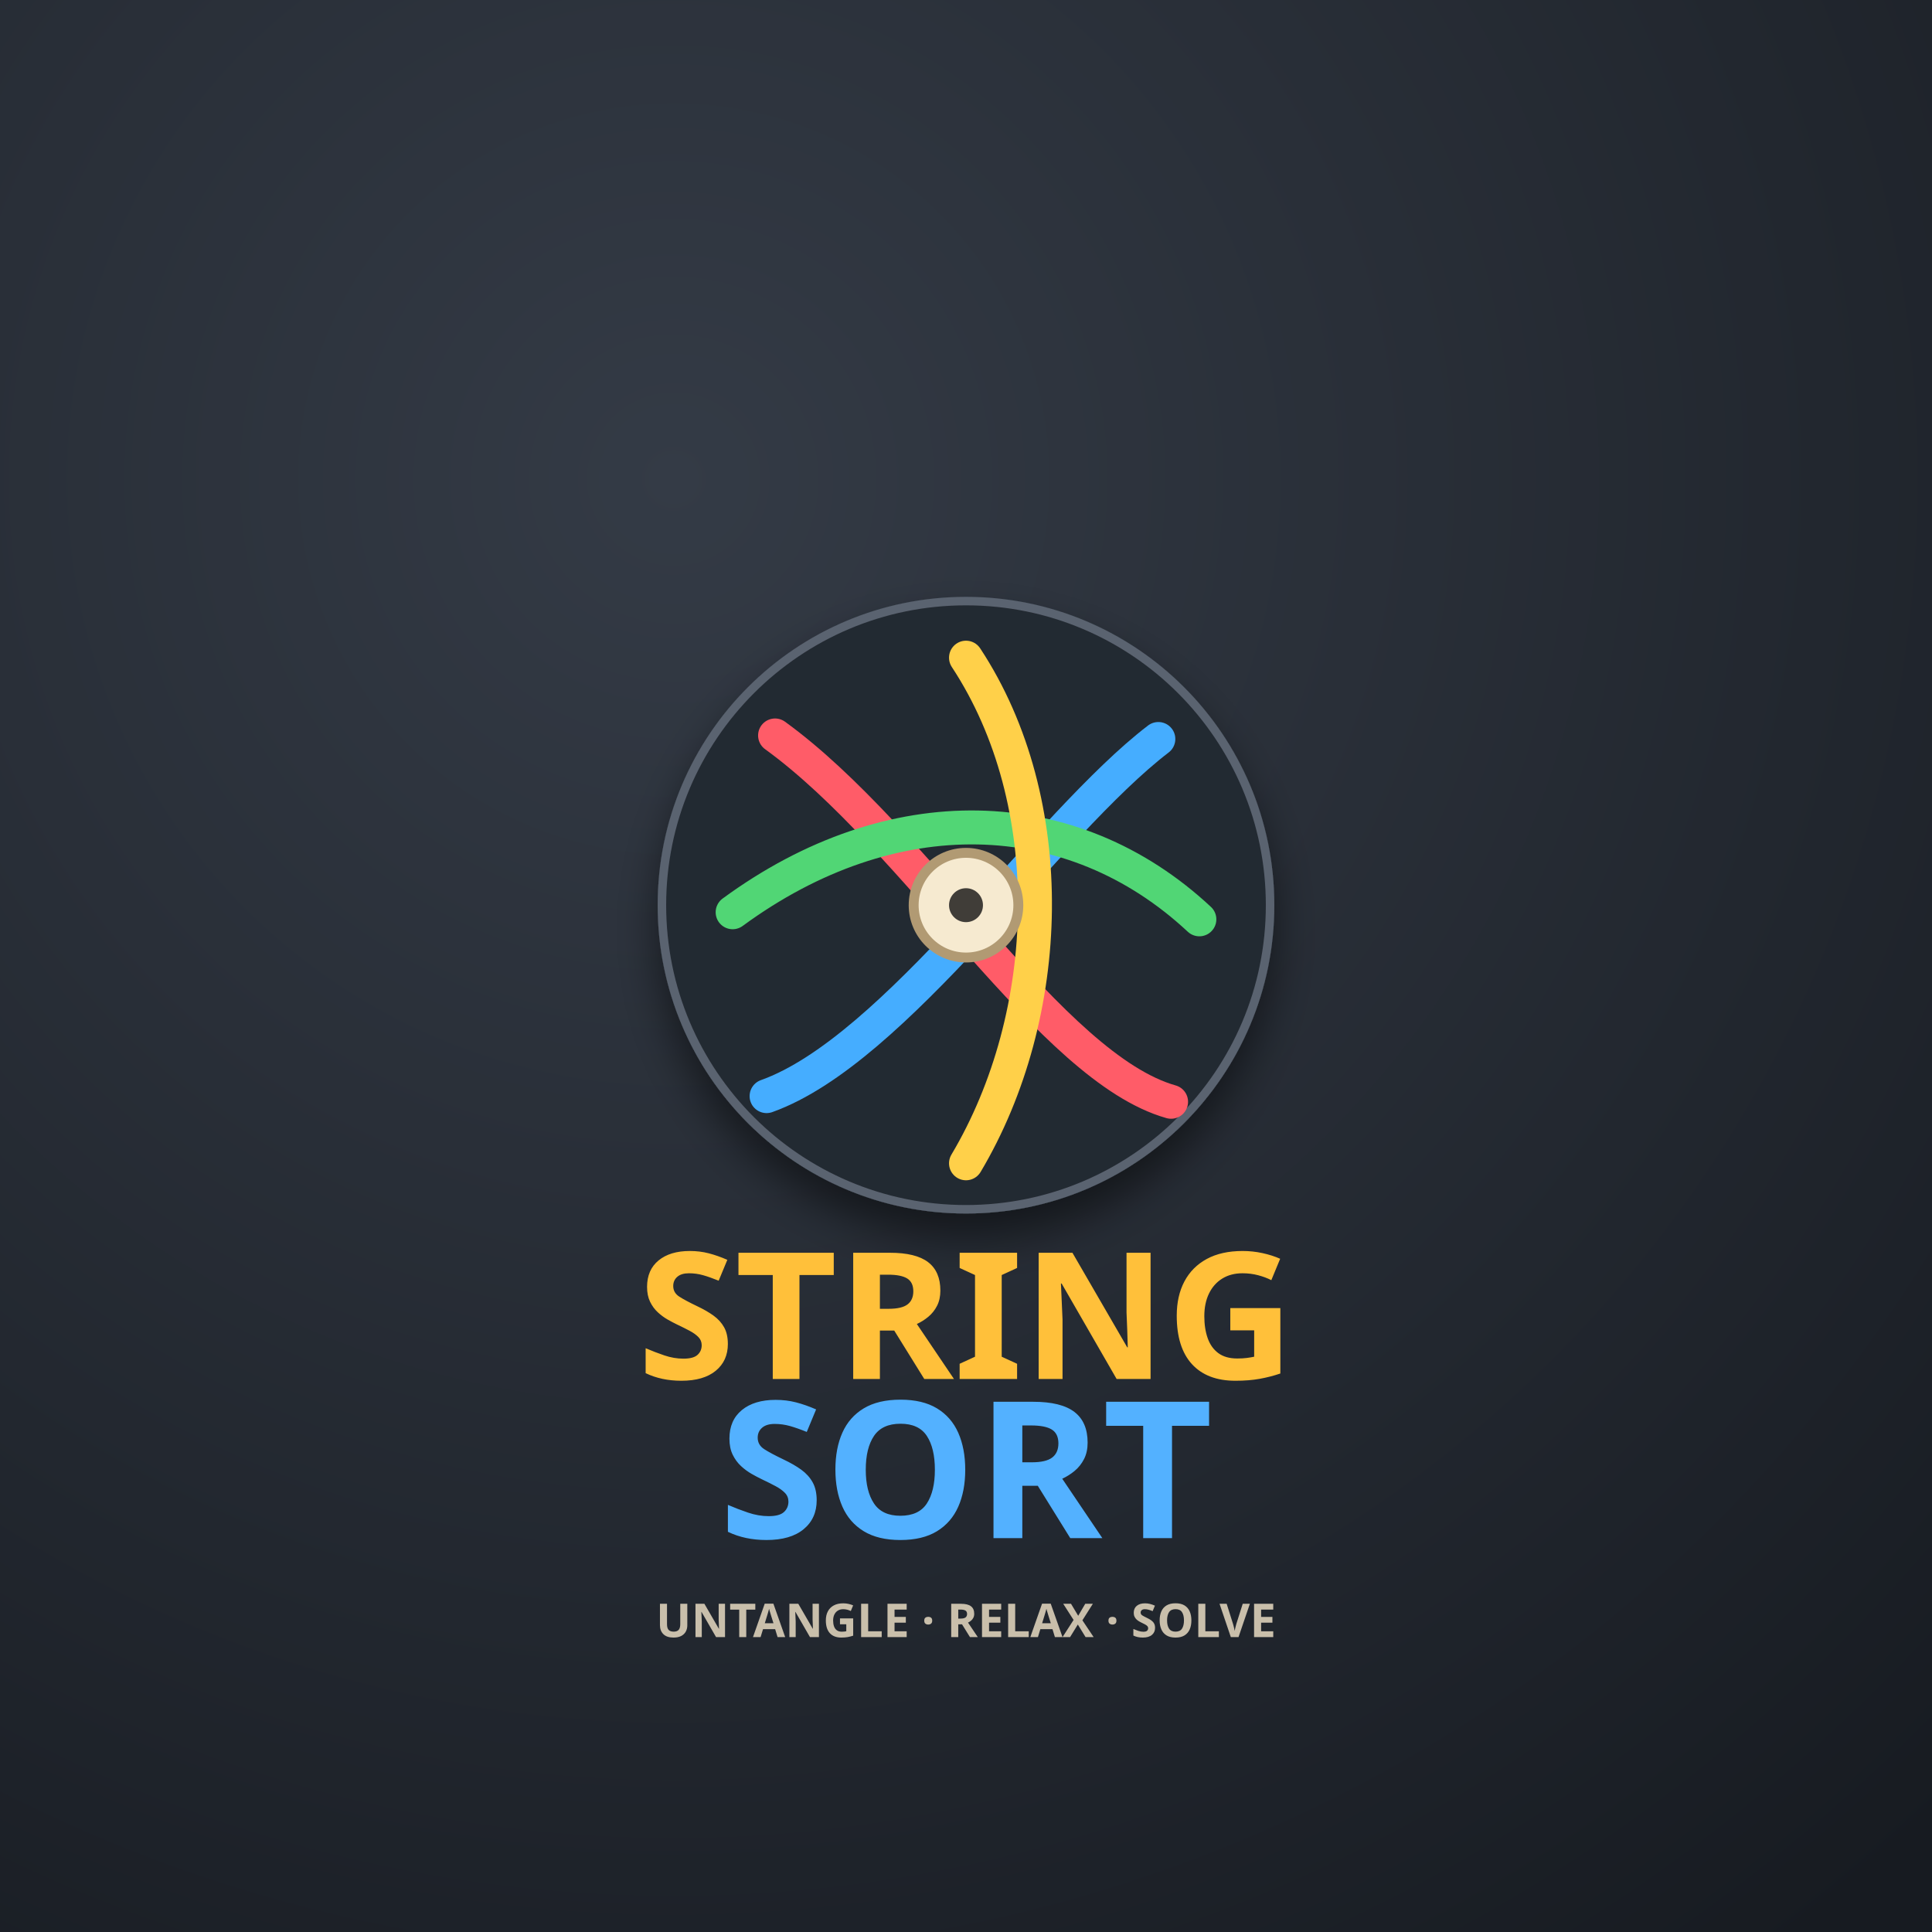
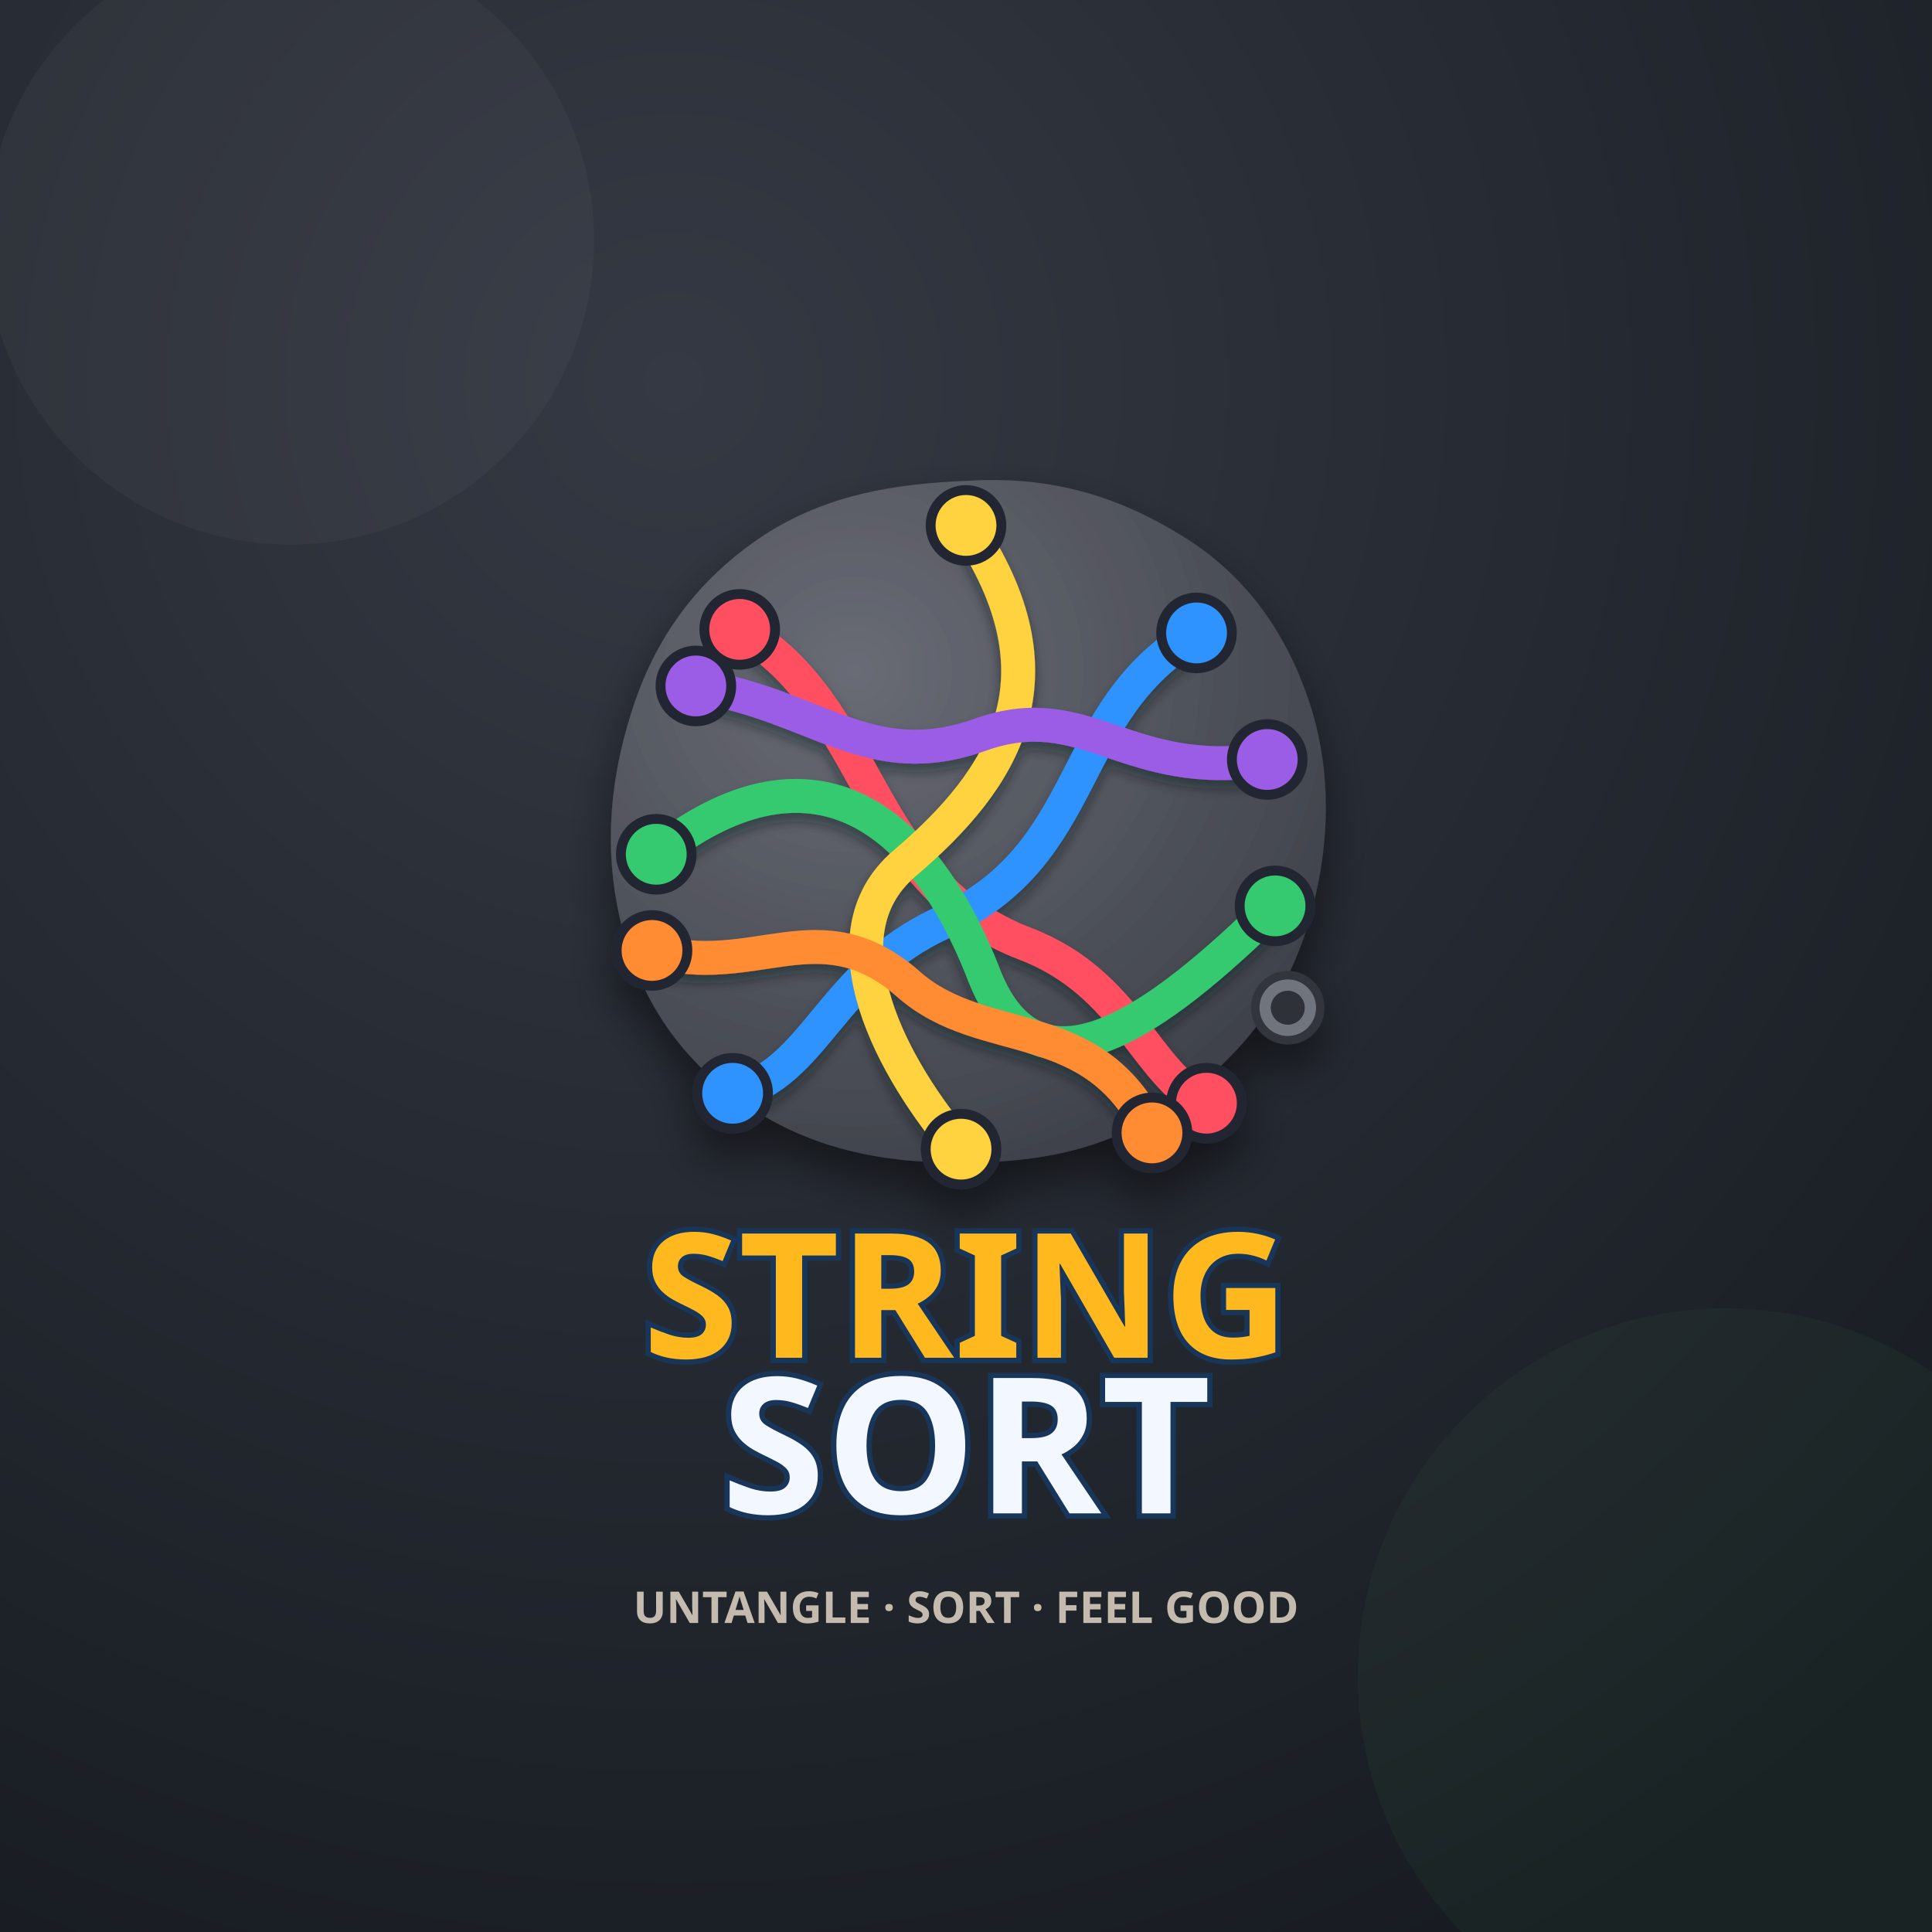
<svg xmlns="http://www.w3.org/2000/svg" width="2732" height="2732" viewBox="0 0 2732 2732">
  <defs>
-     <radialGradient id="bg" cx="35%" cy="25%" r="95%">
-       <stop offset="0" stop-color="#343b46" />
+     <radialGradient id="bg" cx="35%" cy="20%" r="92%">
+       <stop offset="0" stop-color="#343943" />
      <stop offset="1" stop-color="#171b21" />
    </radialGradient>
+     <radialGradient id="board" cx="34%" cy="28%" r="80%">
+       <stop offset="0" stop-color="#696c75" />
+       <stop offset=".55" stop-color="#51545d" />
+       <stop offset="1" stop-color="#3d4049" />
+     </radialGradient>
    <filter id="shadow" x="-40%" y="-40%" width="180%" height="180%">
-       <feDropShadow dx="0" dy="34" stdDeviation="30" flood-color="#000" flood-opacity=".5" />
+       <feDropShadow dx="0" dy="36" stdDeviation="32" flood-color="#000" flood-opacity=".48" />
+     </filter>
+     <filter id="ropeShadow" x="-30%" y="-30%" width="160%" height="170%">
+       <feDropShadow dx="0" dy="12" stdDeviation="9" flood-color="#11151b" flood-opacity=".42" />
    </filter>
  </defs>
  <rect width="2732" height="2732" fill="url(#bg)" />
-   <g transform="translate(1366 1280)" filter="url(#shadow)">
-     <circle r="430" fill="#242a32" stroke="#5a6370" stroke-width="12" />
-     <g fill="none" stroke-linecap="round" stroke-width="48">
-       <path d="M-270 -240 C-70 -95 120 230 290 278" stroke="#ff5b68" />
-       <path d="M272 -235 C115 -115 -100 205 -282 270" stroke="#45adff" />
-       <path d="M-330 10 C-105 -155 150 -148 330 20" stroke="#51d675" />
-       <path d="M0 -350 C135 -145 125 155 0 365" stroke="#ffd04a" />
+   <circle cx="410" cy="340" r="430" fill="#fff" opacity=".035" />
+   <circle cx="2440" cy="2370" r="520" fill="#5eb66f" opacity=".05" />
+   <g transform="translate(1366 1190)" filter="url(#shadow)">
+     <path d="M0 -510       C122 -518 217 -487 306 -432       C400 -374 457 -289 489 -186       C520 -83 512 23 483 119       C449 231 382 310 291 373       C197 438 97 455 -15 454       C-129 454 -229 430 -315 369       C-402 308 -456 231 -485 126       C-513 22 -505 -82 -474 -180       C-440 -290 -378 -372 -286 -433       C-197 -491 -99 -506 0 -510Z" fill="url(#board)" />
+     <g fill="none" stroke-linecap="round" stroke-linejoin="round" stroke-width="48" filter="url(#ropeShadow)">
+       <path d="M-320 -300 C-130 -190 -145 58 85 145 C230 201 255 331 340 370" stroke="#ff4f60" />
+       <path d="M326 -295 C137 -183 182 16 -34 115 C-192 187 -214 330 -330 356" stroke="#2f93ff" />
+       <path d="M-438 18 C-225 -150 -65 -46 26 190 C101 379 270 255 437 91" stroke="#35ca70" />
+       <path d="M0 -447 C145 -232 55 -90 -87 31 C-208 134 -102 325 -7 435" stroke="#ffd33f" />
+       <path d="M426 -116 C226 -85 171 -205 20 -151 C-138 -95 -212 -194 -382 -220" stroke="#9b5de5" />
+       <path d="M263 412 C180 240 26 296 -81 202 C-207 91 -298 196 -444 154" stroke="#ff8b31" />
    </g>
-     <circle r="74" fill="#f6ead0" stroke="#b19a73" stroke-width="14" />
-     <circle r="24" fill="#403d39" />
+     <g stroke="#242831" stroke-width="14">
+       <circle cx="-320" cy="-300" r="50" fill="#ff4f60" />
+       <circle cx="340" cy="370" r="50" fill="#ff4f60" />
+       <circle cx="326" cy="-295" r="50" fill="#2f93ff" />
+       <circle cx="-330" cy="356" r="50" fill="#2f93ff" />
+       <circle cx="-438" cy="18" r="50" fill="#35ca70" />
+       <circle cx="437" cy="91" r="50" fill="#35ca70" />
+       <circle cx="0" cy="-447" r="50" fill="#ffd33f" />
+       <circle cx="-7" cy="435" r="50" fill="#ffd33f" />
+       <circle cx="426" cy="-116" r="50" fill="#9b5de5" />
+       <circle cx="-382" cy="-220" r="50" fill="#9b5de5" />
+       <circle cx="263" cy="412" r="50" fill="#ff8b31" />
+       <circle cx="-444" cy="154" r="50" fill="#ff8b31" />
+     </g>
+     <circle cx="455" cy="235" r="46" fill="#70747d" stroke="#30343b" stroke-width="12" />
+     <circle cx="455" cy="235" r="24" fill="#2d3037" />
  </g>
-   <g text-anchor="middle" font-family="Arial Rounded MT Bold, Trebuchet MS, sans-serif" font-weight="800">
-     <text x="1366" y="1950" font-size="250" fill="#ffc03a">STRING</text>
-     <text x="1366" y="2175" font-size="270" fill="#53b1ff">SORT</text>
-     <text x="1366" y="2315" font-size="66" fill="#e8dbc3" opacity=".84">UNTANGLE · RELAX · SOLVE</text>
+   <g text-anchor="middle" font-family="Arial Rounded MT Bold, Trebuchet MS, sans-serif" font-weight="900">
+     <text x="1366" y="1920" font-size="246" fill="#ffb91f" stroke="#17365a" stroke-width="15" paint-order="stroke">STRING</text>
+     <text x="1366" y="2140" font-size="268" fill="#f3f7ff" stroke="#17365a" stroke-width="15" paint-order="stroke">SORT</text>
+     <text x="1366" y="2295" font-size="62" fill="#e8ddca" opacity=".82">UNTANGLE · SORT · FEEL GOOD</text>
  </g>
</svg>
